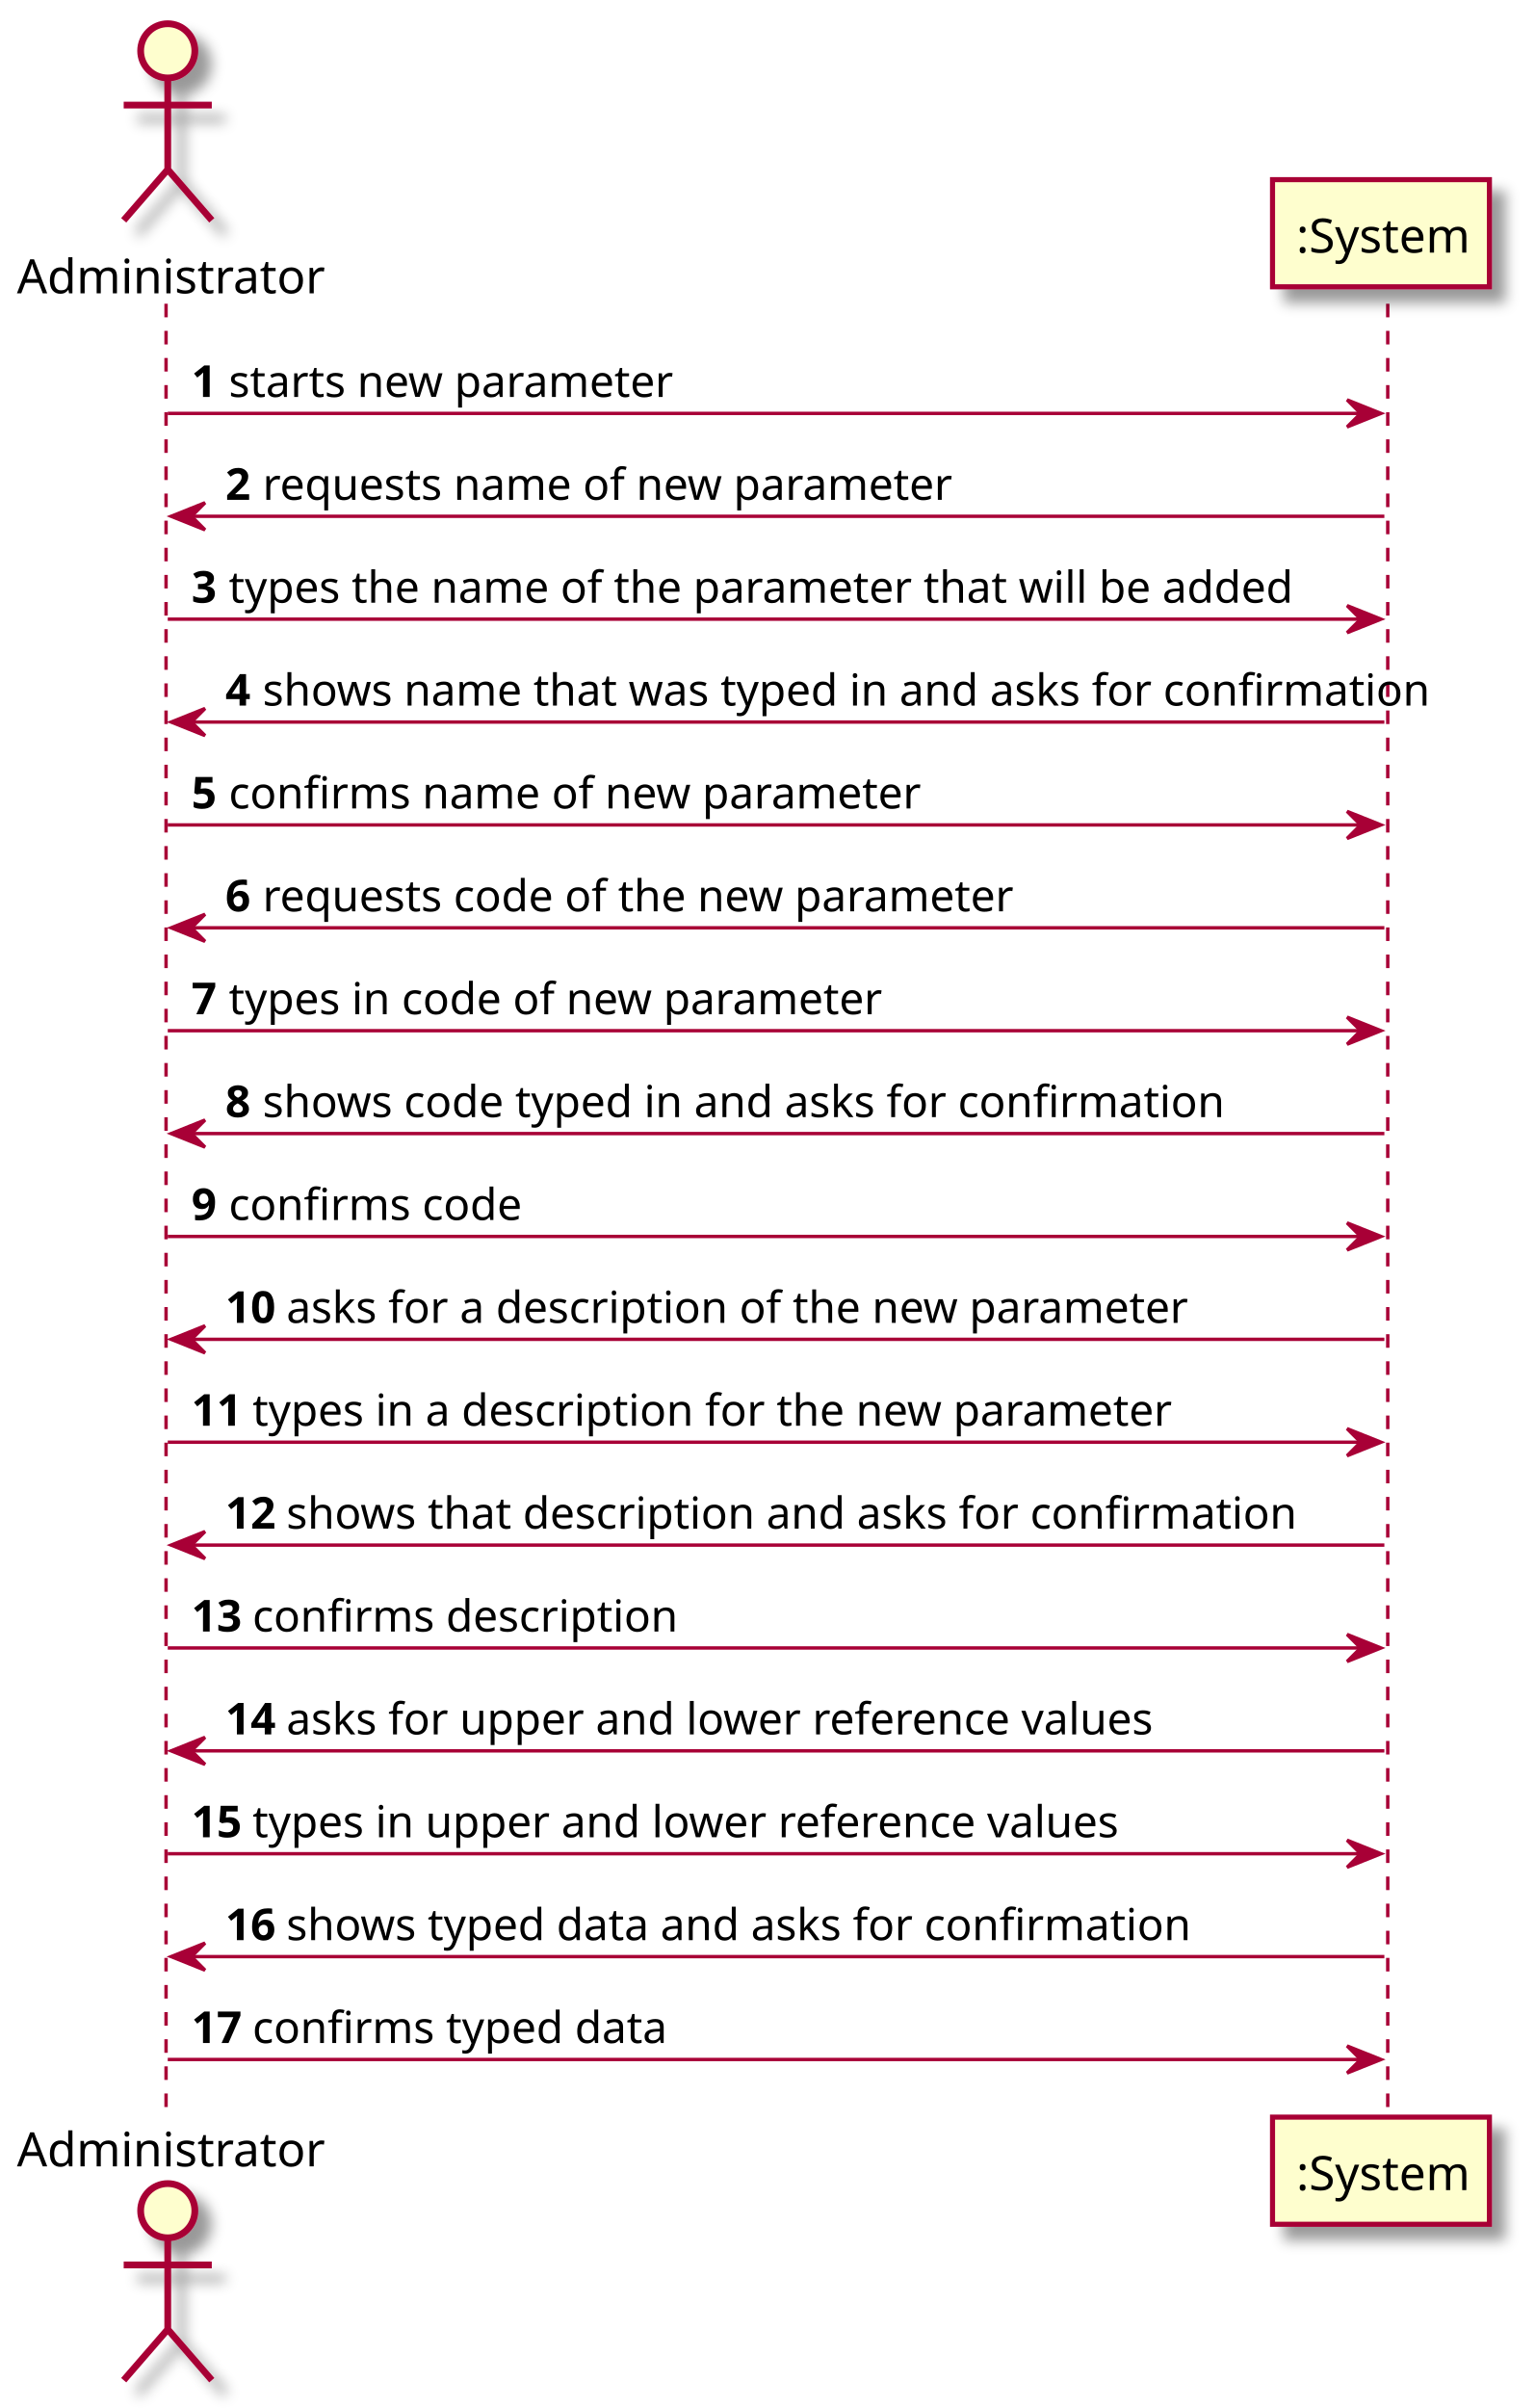
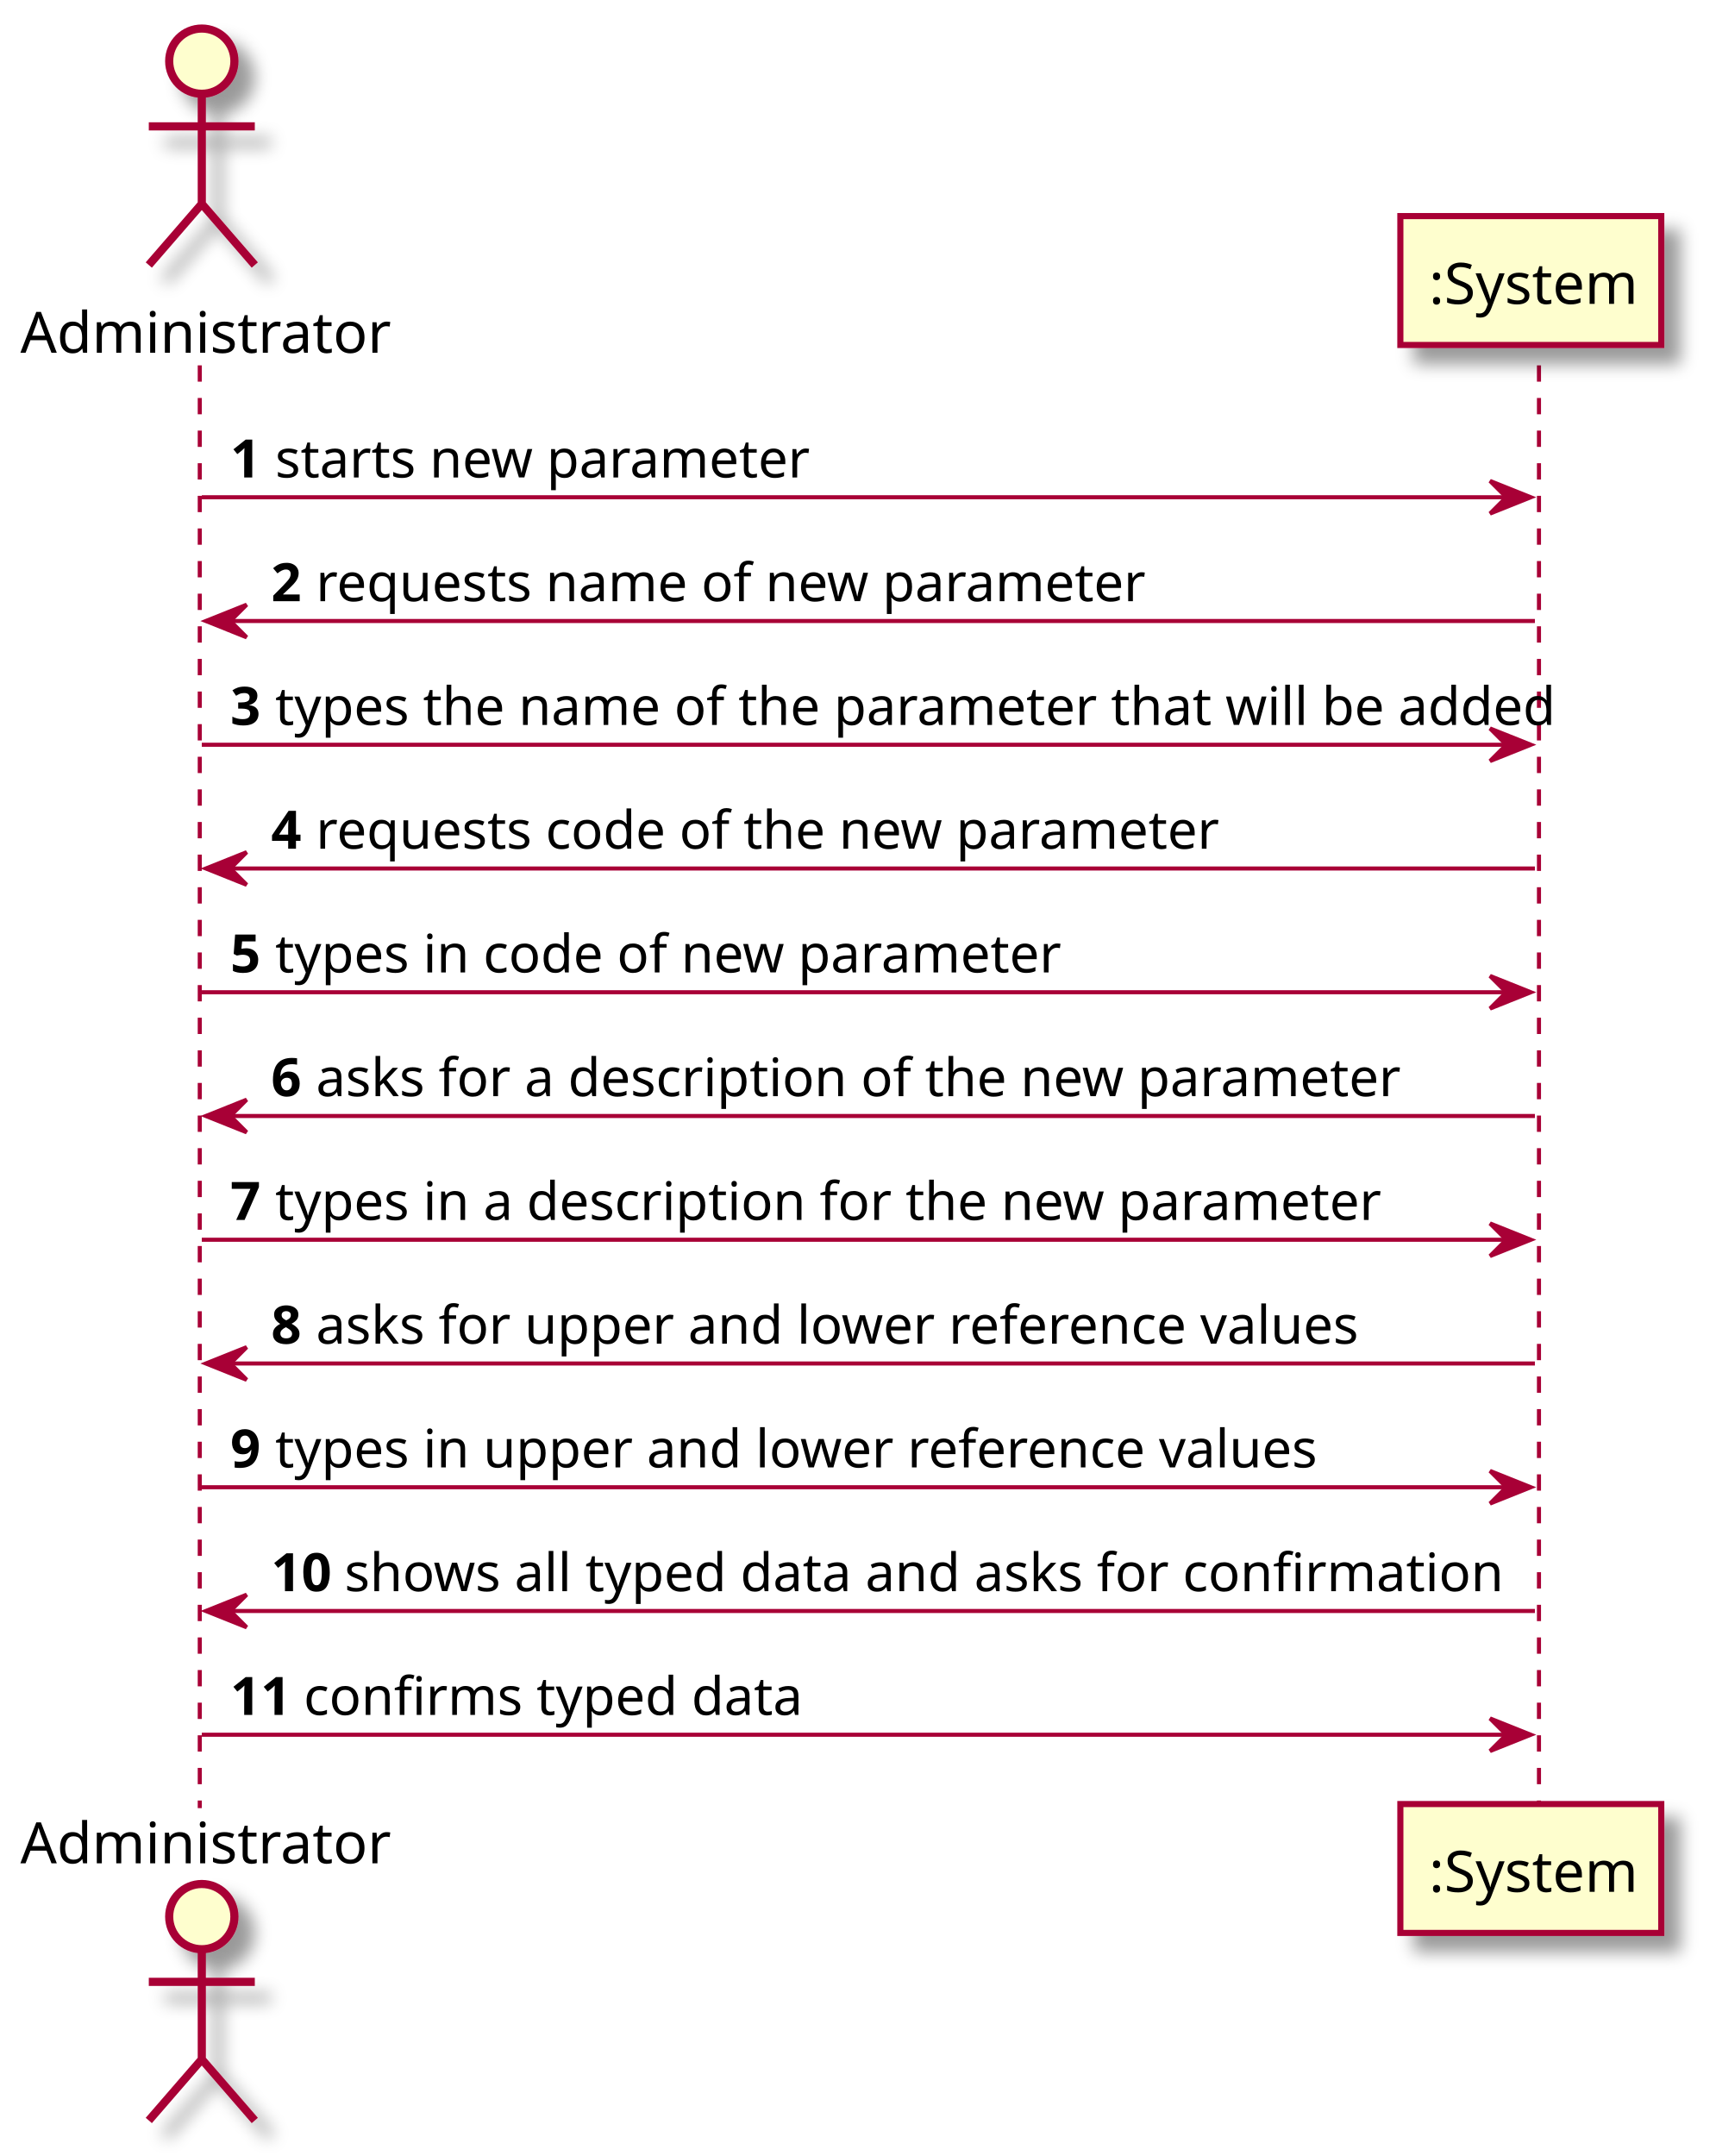
- <svg xmlns="http://www.w3.org/2000/svg" contentScriptType="application/ecmascript" contentStyleType="text/css" height="888.75px" preserveAspectRatio="none" style="width:566px;height:888px;" version="1.1" viewBox="0 0 566 888" width="566.25px" zoomAndPan="magnify">
+ <svg xmlns="http://www.w3.org/2000/svg" contentScriptType="application/ecmascript" contentStyleType="text/css" height="661.25px" preserveAspectRatio="none" style="width:526px;height:661px;" version="1.1" viewBox="0 0 526 661" width="526.25px" zoomAndPan="magnify">
  <defs>
-     <filter height="300%" id="f1jed3htj43siv" width="300%" x="-1" y="-1">
+     <filter height="300%" id="f1qtz0c2orsj37" width="300%" x="-1" y="-1">
      <feGaussianBlur result="blurOut" stdDeviation="2.5" />
      <feColorMatrix in="blurOut" result="blurOut2" type="matrix" values="0 0 0 0 0 0 0 0 0 0 0 0 0 0 0 0 0 0 .4 0" />
      <feOffset dx="5.0" dy="5.0" in="blurOut2" result="blurOut3" />
      <feBlend in="SourceGraphic" in2="blurOut3" mode="normal" />
    </filter>
  </defs>
  <g>
-     <line style="stroke:#A80036;stroke-width:1.25;stroke-dasharray:5.0,5.0;" x1="61.25" x2="61.25" y1="112.012" y2="781.982" />
-     <line style="stroke:#A80036;stroke-width:1.25;stroke-dasharray:5.0,5.0;" x1="511.875" x2="511.875" y1="112.012" y2="781.982" />
+     <line style="stroke:#A80036;stroke-width:1.25;stroke-dasharray:5.0,5.0;" x1="61.25" x2="61.25" y1="112.012" y2="554.346" />
+     <line style="stroke:#A80036;stroke-width:1.25;stroke-dasharray:5.0,5.0;" x1="471.875" x2="471.875" y1="112.012" y2="554.346" />
    <text fill="#000000" font-family="sans-serif" font-size="17.5" lengthAdjust="spacing" textLength="103.75" x="6.25" y="108.166">Administrator</text>
-     <ellipse cx="61.875" cy="18.75" fill="#FEFECE" filter="url(#f1jed3htj43siv)" rx="10" ry="10" style="stroke:#A80036;stroke-width:2.5;" />
-     <path d="M61.875,28.75 L61.875,62.5 M45.625,38.75 L78.125,38.75 M61.875,62.5 L45.625,81.25 M61.875,62.5 L78.125,81.25 " fill="none" filter="url(#f1jed3htj43siv)" style="stroke:#A80036;stroke-width:2.5;" />
-     <text fill="#000000" font-family="sans-serif" font-size="17.5" lengthAdjust="spacing" textLength="103.75" x="6.25" y="798.899">Administrator</text>
-     <ellipse cx="61.875" cy="815.244" fill="#FEFECE" filter="url(#f1jed3htj43siv)" rx="10" ry="10" style="stroke:#A80036;stroke-width:2.5;" />
-     <path d="M61.875,825.244 L61.875,858.994 M45.625,835.244 L78.125,835.244 M61.875,858.994 L45.625,877.744 M61.875,858.994 L78.125,877.744 " fill="none" filter="url(#f1jed3htj43siv)" style="stroke:#A80036;stroke-width:2.5;" />
-     <rect fill="#FEFECE" filter="url(#f1jed3htj43siv)" height="39.512" style="stroke:#A80036;stroke-width:1.875;" width="80" x="469.375" y="66.25" />
-     <text fill="#000000" font-family="sans-serif" font-size="17.5" lengthAdjust="spacing" textLength="62.5" x="478.125" y="93.166">:System</text>
-     <rect fill="#FEFECE" filter="url(#f1jed3htj43siv)" height="39.512" style="stroke:#A80036;stroke-width:1.875;" width="80" x="469.375" y="780.732" />
-     <text fill="#000000" font-family="sans-serif" font-size="17.5" lengthAdjust="spacing" textLength="62.5" x="478.125" y="807.649">:System</text>
-     <polygon fill="#A80036" points="496.875,147.451,509.375,152.451,496.875,157.451,501.875,152.451" style="stroke:#A80036;stroke-width:1.25;" />
-     <line style="stroke:#A80036;stroke-width:1.25;" x1="61.875" x2="504.375" y1="152.451" y2="152.451" />
+     <ellipse cx="61.875" cy="18.75" fill="#FEFECE" filter="url(#f1qtz0c2orsj37)" rx="10" ry="10" style="stroke:#A80036;stroke-width:2.5;" />
+     <path d="M61.875,28.75 L61.875,62.5 M45.625,38.75 L78.125,38.75 M61.875,62.5 L45.625,81.25 M61.875,62.5 L78.125,81.25 " fill="none" filter="url(#f1qtz0c2orsj37)" style="stroke:#A80036;stroke-width:2.5;" />
+     <text fill="#000000" font-family="sans-serif" font-size="17.5" lengthAdjust="spacing" textLength="103.75" x="6.25" y="571.262">Administrator</text>
+     <ellipse cx="61.875" cy="587.607" fill="#FEFECE" filter="url(#f1qtz0c2orsj37)" rx="10" ry="10" style="stroke:#A80036;stroke-width:2.5;" />
+     <path d="M61.875,597.607 L61.875,631.357 M45.625,607.607 L78.125,607.607 M61.875,631.357 L45.625,650.107 M61.875,631.357 L78.125,650.107 " fill="none" filter="url(#f1qtz0c2orsj37)" style="stroke:#A80036;stroke-width:2.5;" />
+     <rect fill="#FEFECE" filter="url(#f1qtz0c2orsj37)" height="39.512" style="stroke:#A80036;stroke-width:1.875;" width="80" x="429.375" y="66.25" />
+     <text fill="#000000" font-family="sans-serif" font-size="17.5" lengthAdjust="spacing" textLength="62.5" x="438.125" y="93.166">:System</text>
+     <rect fill="#FEFECE" filter="url(#f1qtz0c2orsj37)" height="39.512" style="stroke:#A80036;stroke-width:1.875;" width="80" x="429.375" y="553.096" />
+     <text fill="#000000" font-family="sans-serif" font-size="17.5" lengthAdjust="spacing" textLength="62.5" x="438.125" y="580.012">:System</text>
+     <polygon fill="#A80036" points="456.875,147.451,469.375,152.451,456.875,157.451,461.875,152.451" style="stroke:#A80036;stroke-width:1.25;" />
+     <line style="stroke:#A80036;stroke-width:1.25;" x1="61.875" x2="464.375" y1="152.451" y2="152.451" />
    <text fill="#000000" font-family="sans-serif" font-size="16.25" font-weight="bold" lengthAdjust="spacing" textLength="8.75" x="70.625" y="146.381">1</text>
    <text fill="#000000" font-family="sans-serif" font-size="16.25" lengthAdjust="spacing" textLength="152.5" x="84.375" y="146.381">starts new parameter</text>
    <polygon fill="#A80036" points="75.625,185.391,63.125,190.391,75.625,195.391,70.625,190.391" style="stroke:#A80036;stroke-width:1.25;" />
-     <line style="stroke:#A80036;stroke-width:1.25;" x1="68.125" x2="510.625" y1="190.391" y2="190.391" />
+     <line style="stroke:#A80036;stroke-width:1.25;" x1="68.125" x2="470.625" y1="190.391" y2="190.391" />
    <text fill="#000000" font-family="sans-serif" font-size="16.25" font-weight="bold" lengthAdjust="spacing" textLength="8.75" x="83.125" y="184.32">2</text>
    <text fill="#000000" font-family="sans-serif" font-size="16.25" lengthAdjust="spacing" textLength="236.25" x="96.875" y="184.32">requests name of new parameter</text>
-     <polygon fill="#A80036" points="496.875,223.33,509.375,228.33,496.875,233.33,501.875,228.33" style="stroke:#A80036;stroke-width:1.25;" />
-     <line style="stroke:#A80036;stroke-width:1.25;" x1="61.875" x2="504.375" y1="228.33" y2="228.33" />
+     <polygon fill="#A80036" points="456.875,223.33,469.375,228.33,456.875,233.33,461.875,228.33" style="stroke:#A80036;stroke-width:1.25;" />
+     <line style="stroke:#A80036;stroke-width:1.25;" x1="61.875" x2="464.375" y1="228.33" y2="228.33" />
    <text fill="#000000" font-family="sans-serif" font-size="16.25" font-weight="bold" lengthAdjust="spacing" textLength="8.75" x="70.625" y="222.26">3</text>
    <text fill="#000000" font-family="sans-serif" font-size="16.25" lengthAdjust="spacing" textLength="366.25" x="84.375" y="222.26">types the name of the parameter that will be added</text>
    <polygon fill="#A80036" points="75.625,261.269,63.125,266.269,75.625,271.269,70.625,266.269" style="stroke:#A80036;stroke-width:1.25;" />
-     <line style="stroke:#A80036;stroke-width:1.25;" x1="68.125" x2="510.625" y1="266.269" y2="266.269" />
+     <line style="stroke:#A80036;stroke-width:1.25;" x1="68.125" x2="470.625" y1="266.269" y2="266.269" />
    <text fill="#000000" font-family="sans-serif" font-size="16.25" font-weight="bold" lengthAdjust="spacing" textLength="8.75" x="83.125" y="260.199">4</text>
-     <text fill="#000000" font-family="sans-serif" font-size="16.25" lengthAdjust="spacing" textLength="406.25" x="96.875" y="260.199">shows name that was typed in and asks for confirmation</text>
-     <polygon fill="#A80036" points="496.875,299.209,509.375,304.209,496.875,309.209,501.875,304.209" style="stroke:#A80036;stroke-width:1.25;" />
-     <line style="stroke:#A80036;stroke-width:1.25;" x1="61.875" x2="504.375" y1="304.209" y2="304.209" />
+     <text fill="#000000" font-family="sans-serif" font-size="16.25" lengthAdjust="spacing" textLength="258.75" x="96.875" y="260.199">requests code of the new parameter</text>
+     <polygon fill="#A80036" points="456.875,299.209,469.375,304.209,456.875,309.209,461.875,304.209" style="stroke:#A80036;stroke-width:1.25;" />
+     <line style="stroke:#A80036;stroke-width:1.25;" x1="61.875" x2="464.375" y1="304.209" y2="304.209" />
    <text fill="#000000" font-family="sans-serif" font-size="16.25" font-weight="bold" lengthAdjust="spacing" textLength="8.75" x="70.625" y="298.138">5</text>
-     <text fill="#000000" font-family="sans-serif" font-size="16.25" lengthAdjust="spacing" textLength="235" x="84.375" y="298.138">confirms name of new parameter</text>
+     <text fill="#000000" font-family="sans-serif" font-size="16.25" lengthAdjust="spacing" textLength="226.25" x="84.375" y="298.138">types in code of new parameter</text>
    <polygon fill="#A80036" points="75.625,337.148,63.125,342.148,75.625,347.148,70.625,342.148" style="stroke:#A80036;stroke-width:1.25;" />
-     <line style="stroke:#A80036;stroke-width:1.25;" x1="68.125" x2="510.625" y1="342.148" y2="342.148" />
+     <line style="stroke:#A80036;stroke-width:1.25;" x1="68.125" x2="470.625" y1="342.148" y2="342.148" />
    <text fill="#000000" font-family="sans-serif" font-size="16.25" font-weight="bold" lengthAdjust="spacing" textLength="8.75" x="83.125" y="336.078">6</text>
-     <text fill="#000000" font-family="sans-serif" font-size="16.25" lengthAdjust="spacing" textLength="258.75" x="96.875" y="336.078">requests code of the new parameter</text>
-     <polygon fill="#A80036" points="496.875,375.088,509.375,380.088,496.875,385.088,501.875,380.088" style="stroke:#A80036;stroke-width:1.25;" />
-     <line style="stroke:#A80036;stroke-width:1.25;" x1="61.875" x2="504.375" y1="380.088" y2="380.088" />
+     <text fill="#000000" font-family="sans-serif" font-size="16.25" lengthAdjust="spacing" textLength="311.25" x="96.875" y="336.078">asks for a description of the new parameter</text>
+     <polygon fill="#A80036" points="456.875,375.088,469.375,380.088,456.875,385.088,461.875,380.088" style="stroke:#A80036;stroke-width:1.25;" />
+     <line style="stroke:#A80036;stroke-width:1.25;" x1="61.875" x2="464.375" y1="380.088" y2="380.088" />
    <text fill="#000000" font-family="sans-serif" font-size="16.25" font-weight="bold" lengthAdjust="spacing" textLength="8.75" x="70.625" y="374.017">7</text>
-     <text fill="#000000" font-family="sans-serif" font-size="16.25" lengthAdjust="spacing" textLength="226.25" x="84.375" y="374.017">types in code of new parameter</text>
+     <text fill="#000000" font-family="sans-serif" font-size="16.25" lengthAdjust="spacing" textLength="316.25" x="84.375" y="374.017">types in a description for the new parameter</text>
    <polygon fill="#A80036" points="75.625,413.027,63.125,418.027,75.625,423.027,70.625,418.027" style="stroke:#A80036;stroke-width:1.25;" />
-     <line style="stroke:#A80036;stroke-width:1.25;" x1="68.125" x2="510.625" y1="418.027" y2="418.027" />
+     <line style="stroke:#A80036;stroke-width:1.25;" x1="68.125" x2="470.625" y1="418.027" y2="418.027" />
    <text fill="#000000" font-family="sans-serif" font-size="16.25" font-weight="bold" lengthAdjust="spacing" textLength="8.75" x="83.125" y="411.957">8</text>
-     <text fill="#000000" font-family="sans-serif" font-size="16.25" lengthAdjust="spacing" textLength="335" x="96.875" y="411.957">shows code typed in and asks for confirmation</text>
-     <polygon fill="#A80036" points="496.875,450.967,509.375,455.967,496.875,460.967,501.875,455.967" style="stroke:#A80036;stroke-width:1.25;" />
-     <line style="stroke:#A80036;stroke-width:1.25;" x1="61.875" x2="504.375" y1="455.967" y2="455.967" />
+     <text fill="#000000" font-family="sans-serif" font-size="16.25" lengthAdjust="spacing" textLength="297.5" x="96.875" y="411.957">asks for upper and lower reference values</text>
+     <polygon fill="#A80036" points="456.875,450.967,469.375,455.967,456.875,460.967,461.875,455.967" style="stroke:#A80036;stroke-width:1.25;" />
+     <line style="stroke:#A80036;stroke-width:1.25;" x1="61.875" x2="464.375" y1="455.967" y2="455.967" />
    <text fill="#000000" font-family="sans-serif" font-size="16.25" font-weight="bold" lengthAdjust="spacing" textLength="8.75" x="70.625" y="449.896">9</text>
-     <text fill="#000000" font-family="sans-serif" font-size="16.25" lengthAdjust="spacing" textLength="101.25" x="84.375" y="449.896">confirms code</text>
+     <text fill="#000000" font-family="sans-serif" font-size="16.25" lengthAdjust="spacing" textLength="297.5" x="84.375" y="449.896">types in upper and lower reference values</text>
    <polygon fill="#A80036" points="75.625,488.906,63.125,493.906,75.625,498.906,70.625,493.906" style="stroke:#A80036;stroke-width:1.25;" />
-     <line style="stroke:#A80036;stroke-width:1.25;" x1="68.125" x2="510.625" y1="493.906" y2="493.906" />
+     <line style="stroke:#A80036;stroke-width:1.25;" x1="68.125" x2="470.625" y1="493.906" y2="493.906" />
    <text fill="#000000" font-family="sans-serif" font-size="16.25" font-weight="bold" lengthAdjust="spacing" textLength="17.5" x="83.125" y="487.836">10</text>
-     <text fill="#000000" font-family="sans-serif" font-size="16.25" lengthAdjust="spacing" textLength="311.25" x="105.625" y="487.836">asks for a description of the new parameter</text>
-     <polygon fill="#A80036" points="496.875,526.846,509.375,531.846,496.875,536.846,501.875,531.846" style="stroke:#A80036;stroke-width:1.25;" />
-     <line style="stroke:#A80036;stroke-width:1.25;" x1="61.875" x2="504.375" y1="531.846" y2="531.846" />
+     <text fill="#000000" font-family="sans-serif" font-size="16.25" lengthAdjust="spacing" textLength="335" x="105.625" y="487.836">shows all typed data and asks for confirmation</text>
+     <polygon fill="#A80036" points="456.875,526.846,469.375,531.846,456.875,536.846,461.875,531.846" style="stroke:#A80036;stroke-width:1.25;" />
+     <line style="stroke:#A80036;stroke-width:1.25;" x1="61.875" x2="464.375" y1="531.846" y2="531.846" />
    <text fill="#000000" font-family="sans-serif" font-size="16.25" font-weight="bold" lengthAdjust="spacing" textLength="17.5" x="70.625" y="525.775">11</text>
-     <text fill="#000000" font-family="sans-serif" font-size="16.25" lengthAdjust="spacing" textLength="316.25" x="93.125" y="525.775">types in a description for the new parameter</text>
-     <polygon fill="#A80036" points="75.625,564.785,63.125,569.785,75.625,574.785,70.625,569.785" style="stroke:#A80036;stroke-width:1.25;" />
-     <line style="stroke:#A80036;stroke-width:1.25;" x1="68.125" x2="510.625" y1="569.785" y2="569.785" />
-     <text fill="#000000" font-family="sans-serif" font-size="16.25" font-weight="bold" lengthAdjust="spacing" textLength="17.5" x="83.125" y="563.715">12</text>
-     <text fill="#000000" font-family="sans-serif" font-size="16.25" lengthAdjust="spacing" textLength="348.75" x="105.625" y="563.715">shows that description and asks for confirmation</text>
-     <polygon fill="#A80036" points="496.875,602.725,509.375,607.725,496.875,612.725,501.875,607.725" style="stroke:#A80036;stroke-width:1.25;" />
-     <line style="stroke:#A80036;stroke-width:1.25;" x1="61.875" x2="504.375" y1="607.725" y2="607.725" />
-     <text fill="#000000" font-family="sans-serif" font-size="16.25" font-weight="bold" lengthAdjust="spacing" textLength="17.5" x="70.625" y="601.654">13</text>
-     <text fill="#000000" font-family="sans-serif" font-size="16.25" lengthAdjust="spacing" textLength="145" x="93.125" y="601.654">confirms description</text>
-     <polygon fill="#A80036" points="75.625,640.664,63.125,645.664,75.625,650.664,70.625,645.664" style="stroke:#A80036;stroke-width:1.25;" />
-     <line style="stroke:#A80036;stroke-width:1.25;" x1="68.125" x2="510.625" y1="645.664" y2="645.664" />
-     <text fill="#000000" font-family="sans-serif" font-size="16.25" font-weight="bold" lengthAdjust="spacing" textLength="17.5" x="83.125" y="639.593">14</text>
-     <text fill="#000000" font-family="sans-serif" font-size="16.25" lengthAdjust="spacing" textLength="297.5" x="105.625" y="639.593">asks for upper and lower reference values</text>
-     <polygon fill="#A80036" points="496.875,678.604,509.375,683.604,496.875,688.604,501.875,683.604" style="stroke:#A80036;stroke-width:1.25;" />
-     <line style="stroke:#A80036;stroke-width:1.25;" x1="61.875" x2="504.375" y1="683.604" y2="683.604" />
-     <text fill="#000000" font-family="sans-serif" font-size="16.25" font-weight="bold" lengthAdjust="spacing" textLength="17.5" x="70.625" y="677.533">15</text>
-     <text fill="#000000" font-family="sans-serif" font-size="16.25" lengthAdjust="spacing" textLength="297.5" x="93.125" y="677.533">types in upper and lower reference values</text>
-     <polygon fill="#A80036" points="75.625,716.543,63.125,721.543,75.625,726.543,70.625,721.543" style="stroke:#A80036;stroke-width:1.25;" />
-     <line style="stroke:#A80036;stroke-width:1.25;" x1="68.125" x2="510.625" y1="721.543" y2="721.543" />
-     <text fill="#000000" font-family="sans-serif" font-size="16.25" font-weight="bold" lengthAdjust="spacing" textLength="17.5" x="83.125" y="715.472">16</text>
-     <text fill="#000000" font-family="sans-serif" font-size="16.25" lengthAdjust="spacing" textLength="313.75" x="105.625" y="715.472">shows typed data and asks for confirmation</text>
-     <polygon fill="#A80036" points="496.875,754.482,509.375,759.482,496.875,764.482,501.875,759.482" style="stroke:#A80036;stroke-width:1.25;" />
-     <line style="stroke:#A80036;stroke-width:1.25;" x1="61.875" x2="504.375" y1="759.482" y2="759.482" />
-     <text fill="#000000" font-family="sans-serif" font-size="16.25" font-weight="bold" lengthAdjust="spacing" textLength="17.5" x="70.625" y="753.412">17</text>
-     <text fill="#000000" font-family="sans-serif" font-size="16.25" lengthAdjust="spacing" textLength="142.5" x="93.125" y="753.412">confirms typed data</text>
+     <text fill="#000000" font-family="sans-serif" font-size="16.25" lengthAdjust="spacing" textLength="142.5" x="93.125" y="525.775">confirms typed data</text>
  </g>
</svg>
